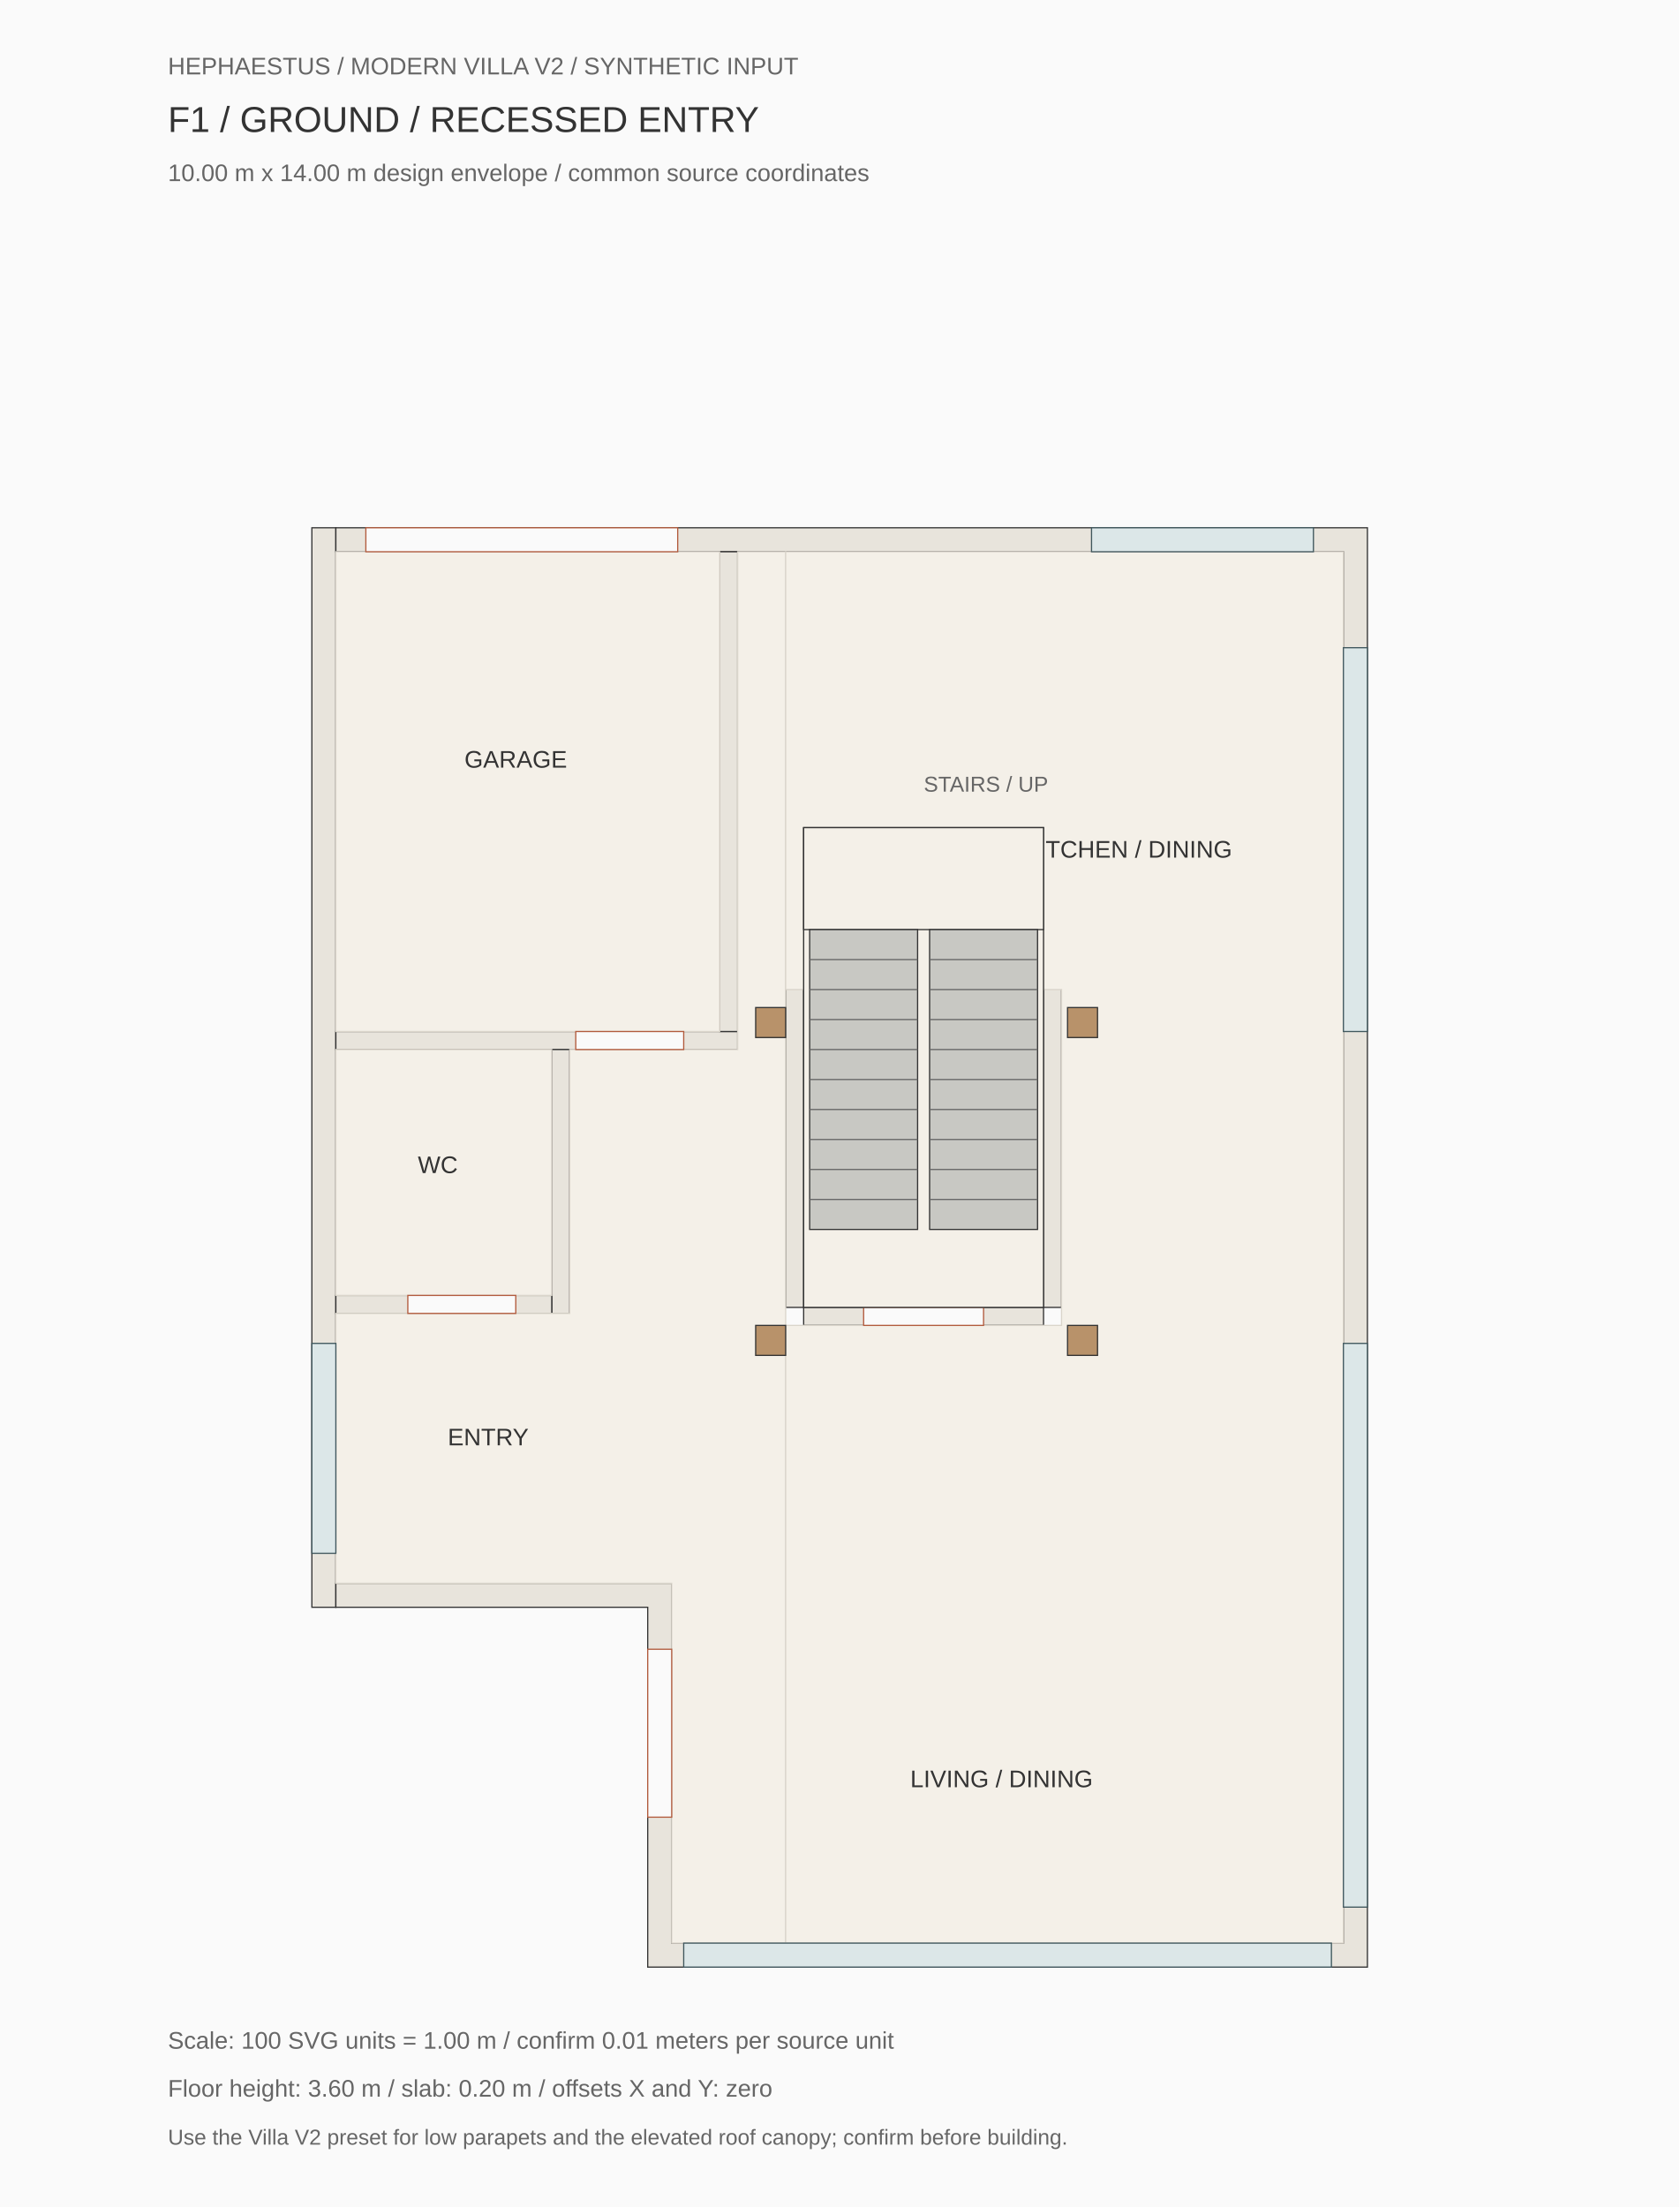
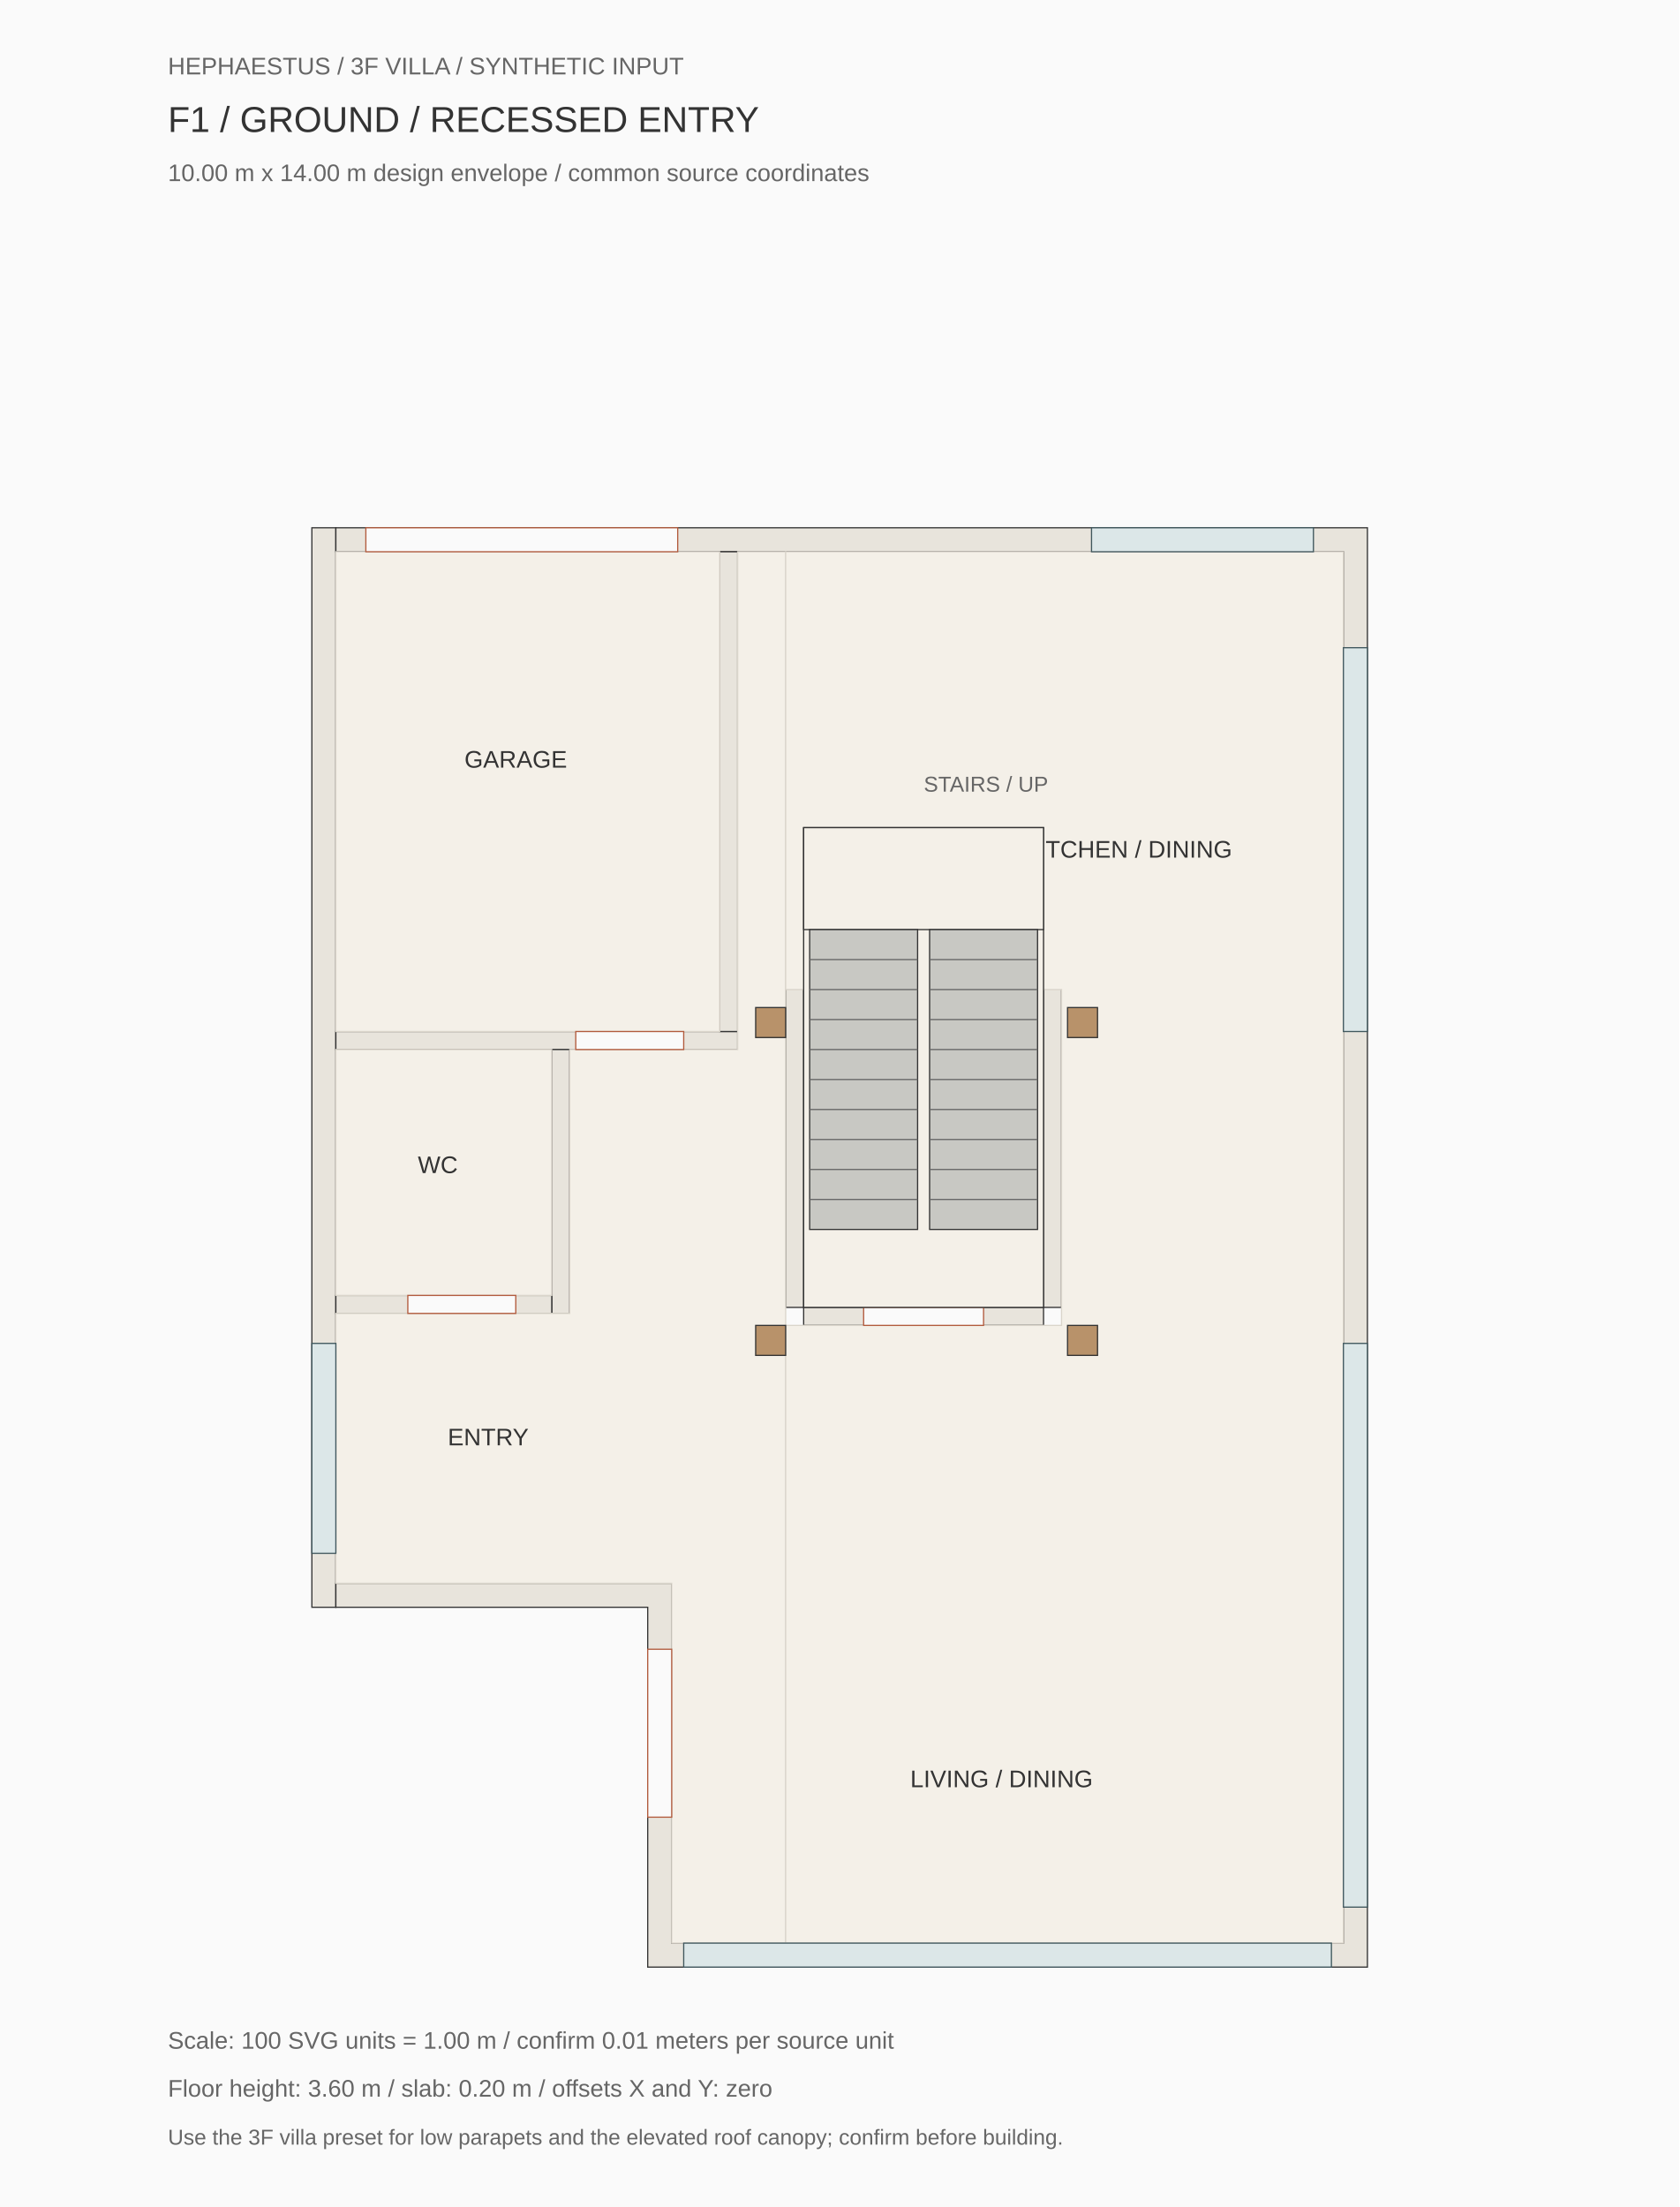
<svg xmlns="http://www.w3.org/2000/svg" width="1400" height="1840" viewBox="0 0 1400 1840">
  <rect width="1400" height="1840" fill="#fafafa" />
-   <text x="140" y="62" fill="#666" font-family="Arial, sans-serif" font-size="20" text-anchor="start">HEPHAESTUS / MODERN VILLA V2 / SYNTHETIC INPUT</text>
+   <text x="140" y="62" fill="#666" font-family="Arial, sans-serif" font-size="20" text-anchor="start">HEPHAESTUS / 3F VILLA / SYNTHETIC INPUT</text>
  <text x="140" y="110" fill="#333" font-family="Arial, sans-serif" font-size="30" text-anchor="start">F1 / GROUND / RECESSED ENTRY</text>
  <text x="140" y="151" fill="#666" font-family="Arial, sans-serif" font-size="20" text-anchor="start">10.00 m x 14.00 m design envelope / common source coordinates</text>
  <g id="Floor-1" class="Floorplan" transform="translate(140 240)">
    <g id="F1-facade-1" class="Wall Facade">
      <polygon points="120.000,1100.000 140.000,1100.000 140.000,1080.000 140.000,220.000 140.000,200.000 120.000,200.000" fill="#e8e4dc" stroke="#333" stroke-width="1" />
    </g>
    <g id="F1-facade-2" class="Wall Facade">
      <polygon points="140.000,1100.000 400.000,1100.000 400.000,1400.000 1000.000,1400.000 1000.000,200.000 140.000,200.000 140.000,220.000 980.000,220.000 980.000,1380.000 420.000,1380.000 420.000,1080.000 140.000,1080.000" fill="#e8e4dc" stroke="#333" stroke-width="1" />
    </g>
    <g id="F1-garage-south" class="Wall Partition">
      <polygon points="475.000,635.000 475.000,620.000 140.000,620.000 140.000,635.000" fill="#e8e4dc" stroke="#333" stroke-width="1" />
    </g>
    <g id="F1-garage-east" class="Wall Partition">
      <polygon points="460.000,620.000 475.000,620.000 475.000,220.000 460.000,220.000" fill="#e8e4dc" stroke="#333" stroke-width="1" />
    </g>
    <g id="F1-wc-east" class="Wall Partition">
      <polygon points="320.000,635.000 320.000,855.000 335.000,855.000 335.000,635.000" fill="#e8e4dc" stroke="#333" stroke-width="1" />
    </g>
    <g id="F1-wc-south" class="Wall Partition">
      <polygon points="320.000,855.000 320.000,840.000 140.000,840.000 140.000,855.000" fill="#e8e4dc" stroke="#333" stroke-width="1" />
    </g>
    <g id="F1-core-west" class="Wall Partition">
      <polygon points="530.000,435.000 530.000,850.000 515.000,850.000 515.000,435.000" fill="#e8e4dc" stroke="#333" stroke-width="1" />
    </g>
    <g id="F1-core-east" class="Wall Partition">
      <polygon points="745.000,435.000 745.000,850.000 730.000,850.000 730.000,435.000" fill="#e8e4dc" stroke="#333" stroke-width="1" />
    </g>
    <g id="F1-core-north" class="Wall Partition">
      <polygon points="730.000,435.000 730.000,450.000 530.000,450.000 530.000,435.000" fill="#e8e4dc" stroke="#333" stroke-width="1" />
    </g>
    <g id="F1-core-south" class="Wall Partition">
      <polygon points="530.000,850.000 530.000,865.000 730.000,865.000 730.000,850.000" fill="#e8e4dc" stroke="#333" stroke-width="1" />
    </g>
    <g id="F1-interior-slab-1" class="Space Interior">
      <polygon points="460.000,620.000 460.000,220.000 140.000,220.000 140.000,620.000" fill="#f4f0e8" stroke="#dad5cb" stroke-width="1" />
    </g>
    <g id="F1-interior-slab-2" class="Space Interior">
      <polygon points="320.000,840.000 320.000,635.000 140.000,635.000 140.000,840.000" fill="#f4f0e8" stroke="#dad5cb" stroke-width="1" />
    </g>
    <g id="F1-interior-slab-3" class="Space Interior">
      <polygon points="420.000,1080.000 420.000,1380.000 515.000,1380.000 515.000,865.000 515.000,585.000 515.000,220.000 475.000,220.000 475.000,620.000 475.000,635.000 335.000,635.000 335.000,855.000 320.000,855.000 140.000,855.000 140.000,1080.000" fill="#f4f0e8" stroke="#dad5cb" stroke-width="1" />
    </g>
    <g id="F1-interior-slab-4" class="Space Interior">
      <polygon points="980.000,1380.000 980.000,220.000 515.000,220.000 515.000,585.000 530.000,585.000 530.000,450.000 730.000,450.000 730.000,585.000 745.000,585.000 745.000,865.000 730.000,865.000 530.000,865.000 515.000,865.000 515.000,1380.000" fill="#f4f0e8" stroke="#dad5cb" stroke-width="1" />
    </g>
    <g id="F1-core-post-1" class="Column Core_Post">
      <polygon points="515.000,600.000 515.000,625.000 490.000,625.000 490.000,600.000" fill="#b8926a" stroke="#333" stroke-width="1" />
    </g>
    <g id="F1-core-post-2" class="Column Core_Post">
      <polygon points="775.000,600.000 775.000,625.000 750.000,625.000 750.000,600.000" fill="#b8926a" stroke="#333" stroke-width="1" />
    </g>
    <g id="F1-core-post-3" class="Column Core_Post">
      <polygon points="515.000,865.000 515.000,890.000 490.000,890.000 490.000,865.000" fill="#b8926a" stroke="#333" stroke-width="1" />
    </g>
    <g id="F1-core-post-4" class="Column Core_Post">
      <polygon points="775.000,865.000 775.000,890.000 750.000,890.000 750.000,865.000" fill="#b8926a" stroke="#333" stroke-width="1" />
    </g>
    <g id="F1-garage" class="Door Opening">
      <polygon points="425.000,200.000 425.000,220.000 165.000,220.000 165.000,200.000" fill="#fafafa" stroke="#b25b3d" stroke-width="1" />
    </g>
    <g id="F1-entry" class="Door Opening">
      <polygon points="420.000,1135.000 420.000,1275.000 400.000,1275.000 400.000,1135.000" fill="#fafafa" stroke="#b25b3d" stroke-width="1" />
    </g>
    <g id="F1-garage-hall" class="Door Opening">
      <polygon points="430.000,620.000 430.000,635.000 340.000,635.000 340.000,620.000" fill="#fafafa" stroke="#b25b3d" stroke-width="1" />
    </g>
    <g id="F1-wc" class="Door Opening">
      <polygon points="290.000,840.000 290.000,855.000 200.000,855.000 200.000,840.000" fill="#fafafa" stroke="#b25b3d" stroke-width="1" />
    </g>
    <g id="F1-stair-entry" class="Door Opening">
      <polygon points="680.000,850.000 680.000,865.000 580.000,865.000 580.000,850.000" fill="#fafafa" stroke="#b25b3d" stroke-width="1" />
    </g>
    <g id="F1-living-front" class="Window Opening">
      <polygon points="970.000,1380.000 970.000,1400.000 430.000,1400.000 430.000,1380.000" fill="#dce7e8" stroke="#40575d" stroke-width="1" />
    </g>
    <g id="F1-living-corner" class="Window Opening">
      <polygon points="1000.000,880.000 1000.000,1350.000 980.000,1350.000 980.000,880.000" fill="#dce7e8" stroke="#40575d" stroke-width="1" />
    </g>
    <g id="F1-kitchen-side" class="Window Opening">
      <polygon points="1000.000,300.000 1000.000,620.000 980.000,620.000 980.000,300.000" fill="#dce7e8" stroke="#40575d" stroke-width="1" />
    </g>
    <g id="F1-north-kitchen" class="Window Opening">
      <polygon points="955.000,200.000 955.000,220.000 770.000,220.000 770.000,200.000" fill="#dce7e8" stroke="#40575d" stroke-width="1" />
    </g>
    <g id="F1-foyer" class="Window Opening">
      <polygon points="140.000,880.000 140.000,1055.000 120.000,1055.000 120.000,880.000" fill="#dce7e8" stroke="#40575d" stroke-width="1" />
    </g>
    <g class="Annotation" fill="none" stroke="#888">
      </g>
    <text x="682" y="420" fill="#666" font-family="Arial, sans-serif" font-size="18" text-anchor="middle">STAIRS / UP</text>
    <text x="290" y="400" fill="#333" font-family="Arial, sans-serif" font-size="20" text-anchor="middle">GARAGE</text>
    <text x="225" y="738" fill="#333" font-family="Arial, sans-serif" font-size="20" text-anchor="middle">WC</text>
    <text x="800" y="475" fill="#333" font-family="Arial, sans-serif" font-size="20" text-anchor="middle">KITCHEN / DINING</text>
    <text x="695" y="1250" fill="#333" font-family="Arial, sans-serif" font-size="20" text-anchor="middle">LIVING / DINING</text>
    <text x="267" y="965" fill="#333" font-family="Arial, sans-serif" font-size="20" text-anchor="middle">ENTRY</text>
    <g id="F1-stair-floor" class="Space Stair_hall">
      <polygon fill="#f4f0e8" stroke="#333" stroke-width="1" points="730.000,450.000 730.000,850.000 530.000,850.000 530.000,450.000" />
    </g>
    <g id="F1-stair-landing" class="Space Stair_landing">
      <polygon fill="#f4f0e8" stroke="#333" stroke-width="1" points="730.000,450.000 730.000,535.000 530.000,535.000 530.000,450.000" />
    </g>
    <g id="F1-stair-lower" class="Stair Interior_stair" data-direction="0,-1" data-steps="10">
      <polygon fill="#c8c8c3" stroke="#333" stroke-width="1" points="625.000,535.000 625.000,785.000 535.000,785.000 535.000,535.000" />
      <line x1="535" x2="625" y1="560.000" y2="560.000" stroke="#666" />
      <line x1="535" x2="625" y1="585.000" y2="585.000" stroke="#666" />
      <line x1="535" x2="625" y1="610.000" y2="610.000" stroke="#666" />
      <line x1="535" x2="625" y1="635.000" y2="635.000" stroke="#666" />
      <line x1="535" x2="625" y1="660.000" y2="660.000" stroke="#666" />
      <line x1="535" x2="625" y1="685.000" y2="685.000" stroke="#666" />
      <line x1="535" x2="625" y1="710.000" y2="710.000" stroke="#666" />
      <line x1="535" x2="625" y1="735.000" y2="735.000" stroke="#666" />
      <line x1="535" x2="625" y1="760.000" y2="760.000" stroke="#666" />
    </g>
    <g id="F1-stair-upper" class="Stair Interior_stair" data-direction="0,1" data-steps="10">
      <polygon fill="#c8c8c3" stroke="#333" stroke-width="1" points="725.000,535.000 725.000,785.000 635.000,785.000 635.000,535.000" />
      <line x1="635" x2="725" y1="560.000" y2="560.000" stroke="#666" />
      <line x1="635" x2="725" y1="585.000" y2="585.000" stroke="#666" />
      <line x1="635" x2="725" y1="610.000" y2="610.000" stroke="#666" />
      <line x1="635" x2="725" y1="635.000" y2="635.000" stroke="#666" />
      <line x1="635" x2="725" y1="660.000" y2="660.000" stroke="#666" />
      <line x1="635" x2="725" y1="685.000" y2="685.000" stroke="#666" />
      <line x1="635" x2="725" y1="710.000" y2="710.000" stroke="#666" />
      <line x1="635" x2="725" y1="735.000" y2="735.000" stroke="#666" />
      <line x1="635" x2="725" y1="760.000" y2="760.000" stroke="#666" />
    </g>
  </g>
  <text x="140" y="1708" fill="#666" font-family="Arial, sans-serif" font-size="20" text-anchor="start">Scale: 100 SVG units = 1.00 m / confirm 0.01 meters per source unit</text>
  <text x="140" y="1748" fill="#666" font-family="Arial, sans-serif" font-size="20" text-anchor="start">Floor height: 3.60 m / slab: 0.20 m / offsets X and Y: zero</text>
-   <text x="140" y="1788" fill="#666" font-family="Arial, sans-serif" font-size="18" text-anchor="start">Use the Villa V2 preset for low parapets and the elevated roof canopy; confirm before building.</text>
+   <text x="140" y="1788" fill="#666" font-family="Arial, sans-serif" font-size="18" text-anchor="start">Use the 3F villa preset for low parapets and the elevated roof canopy; confirm before building.</text>
</svg>
